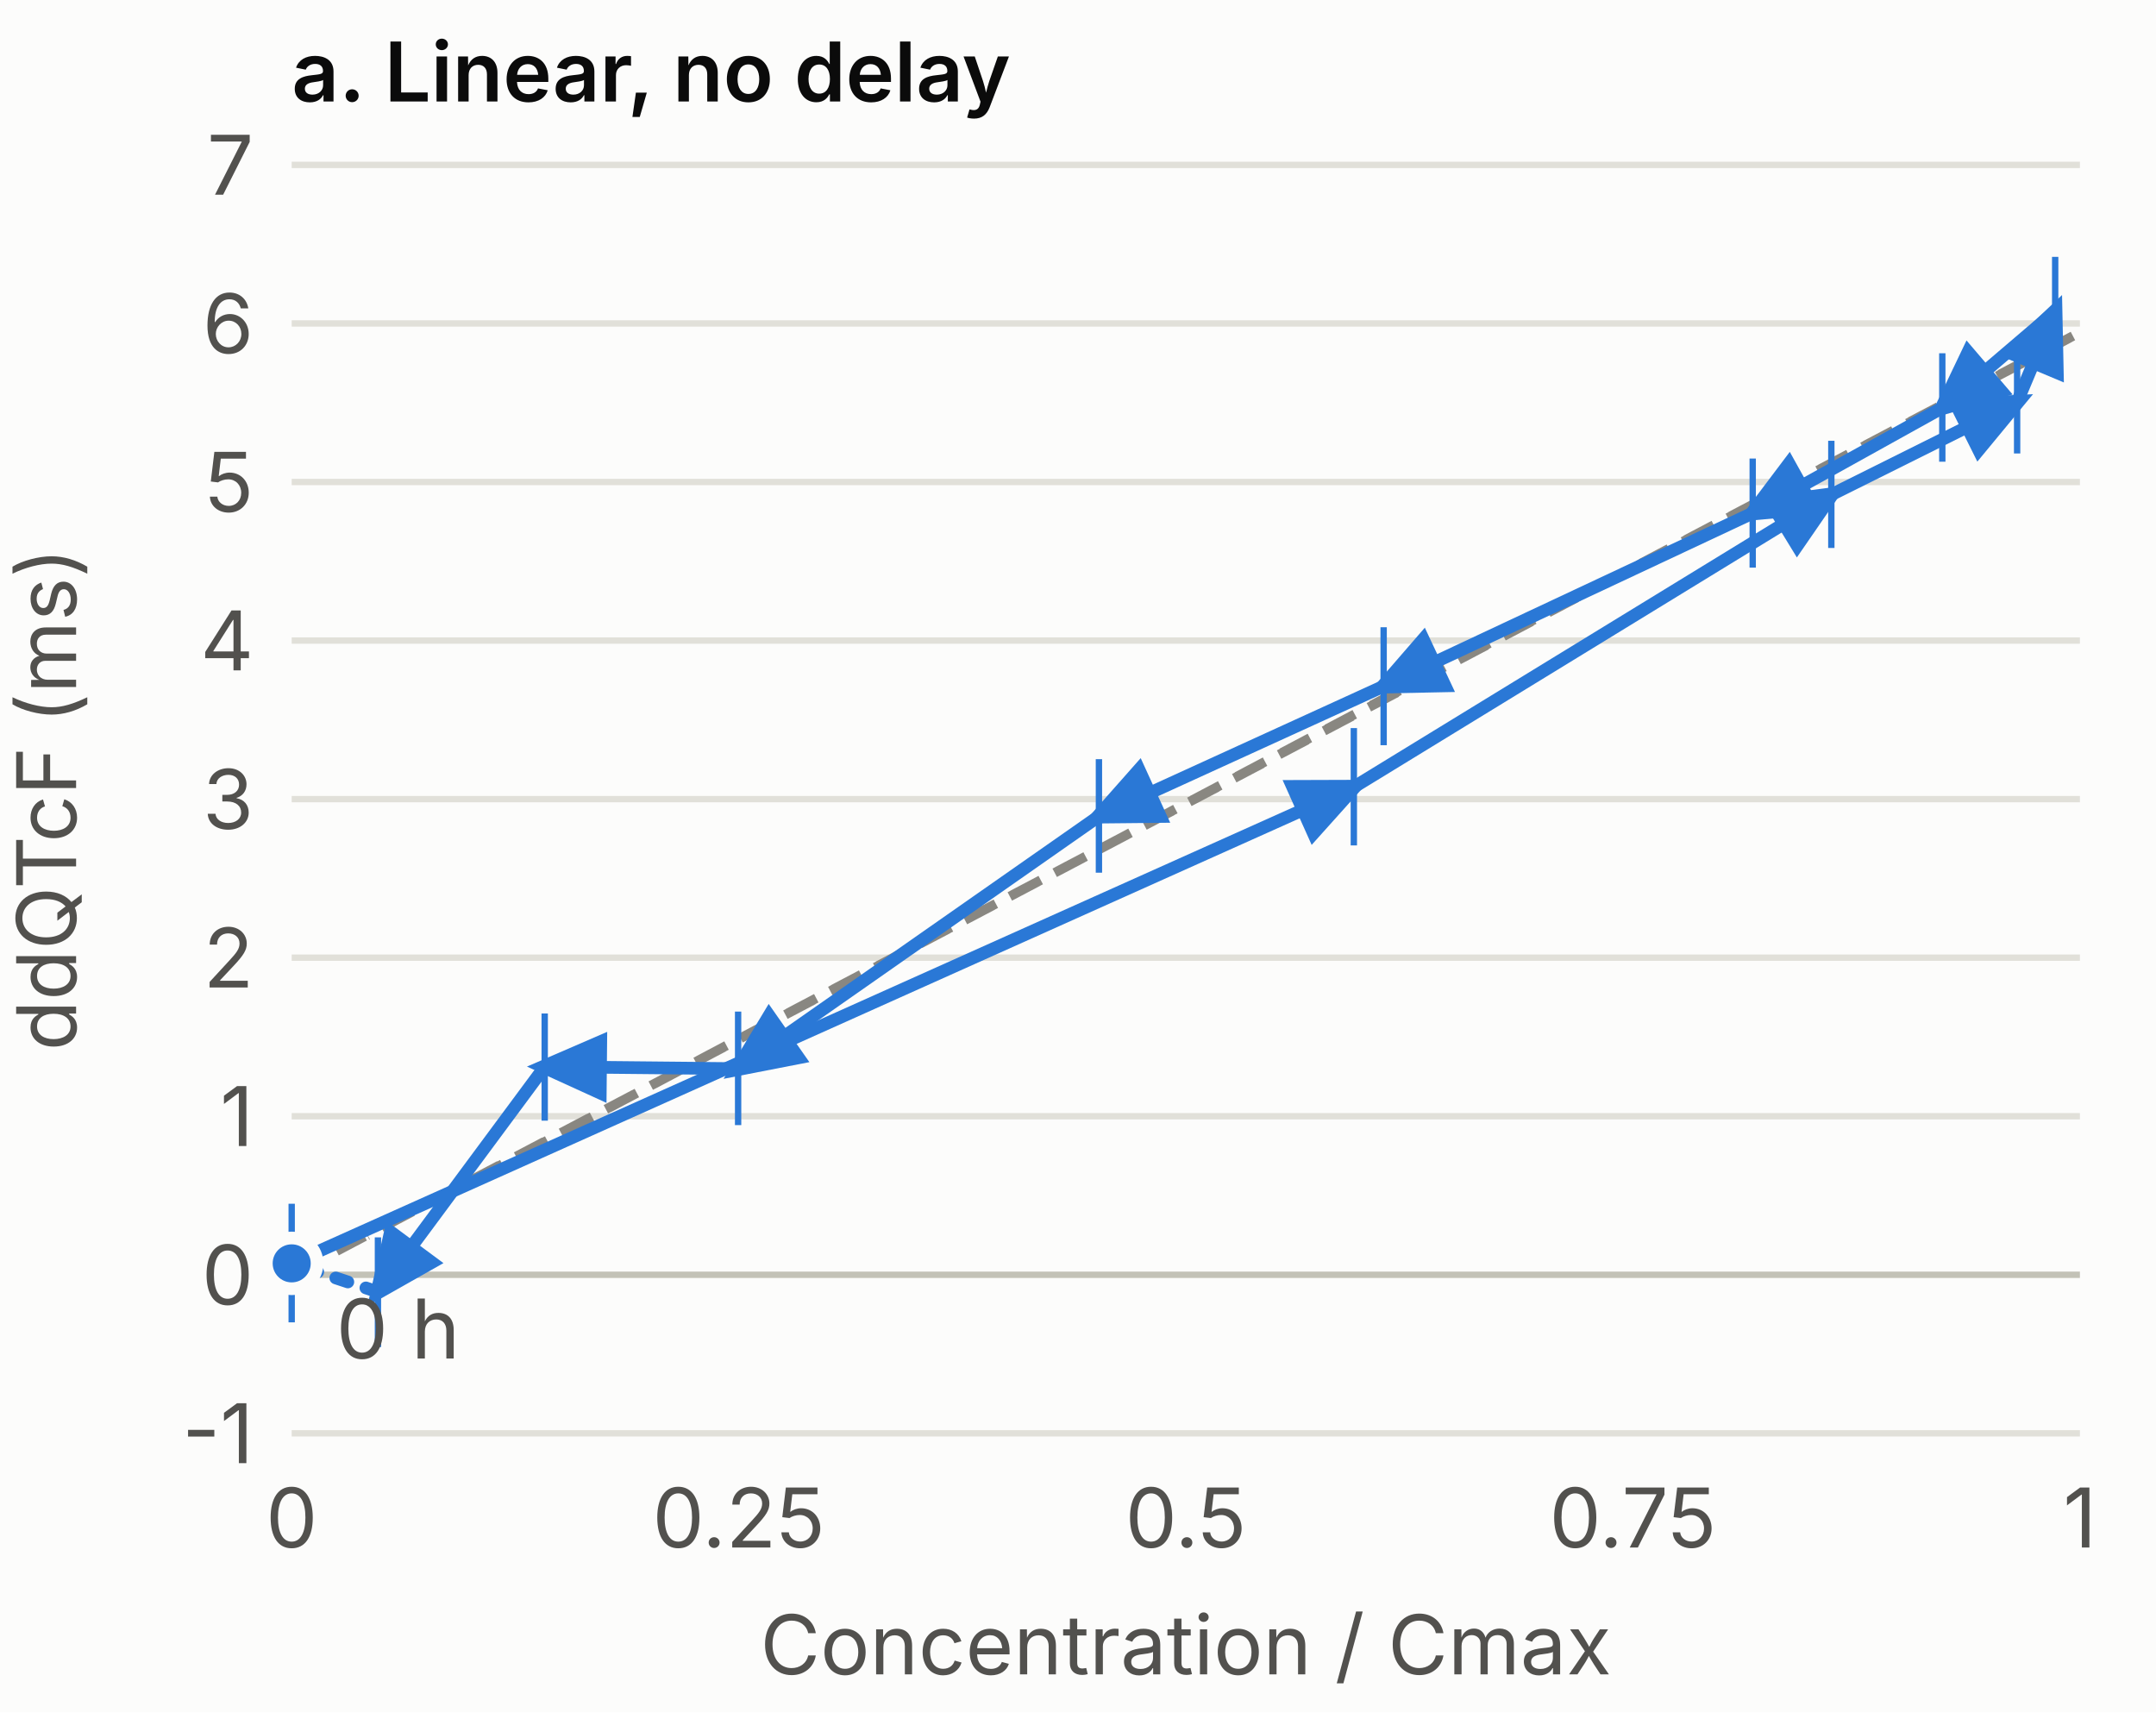
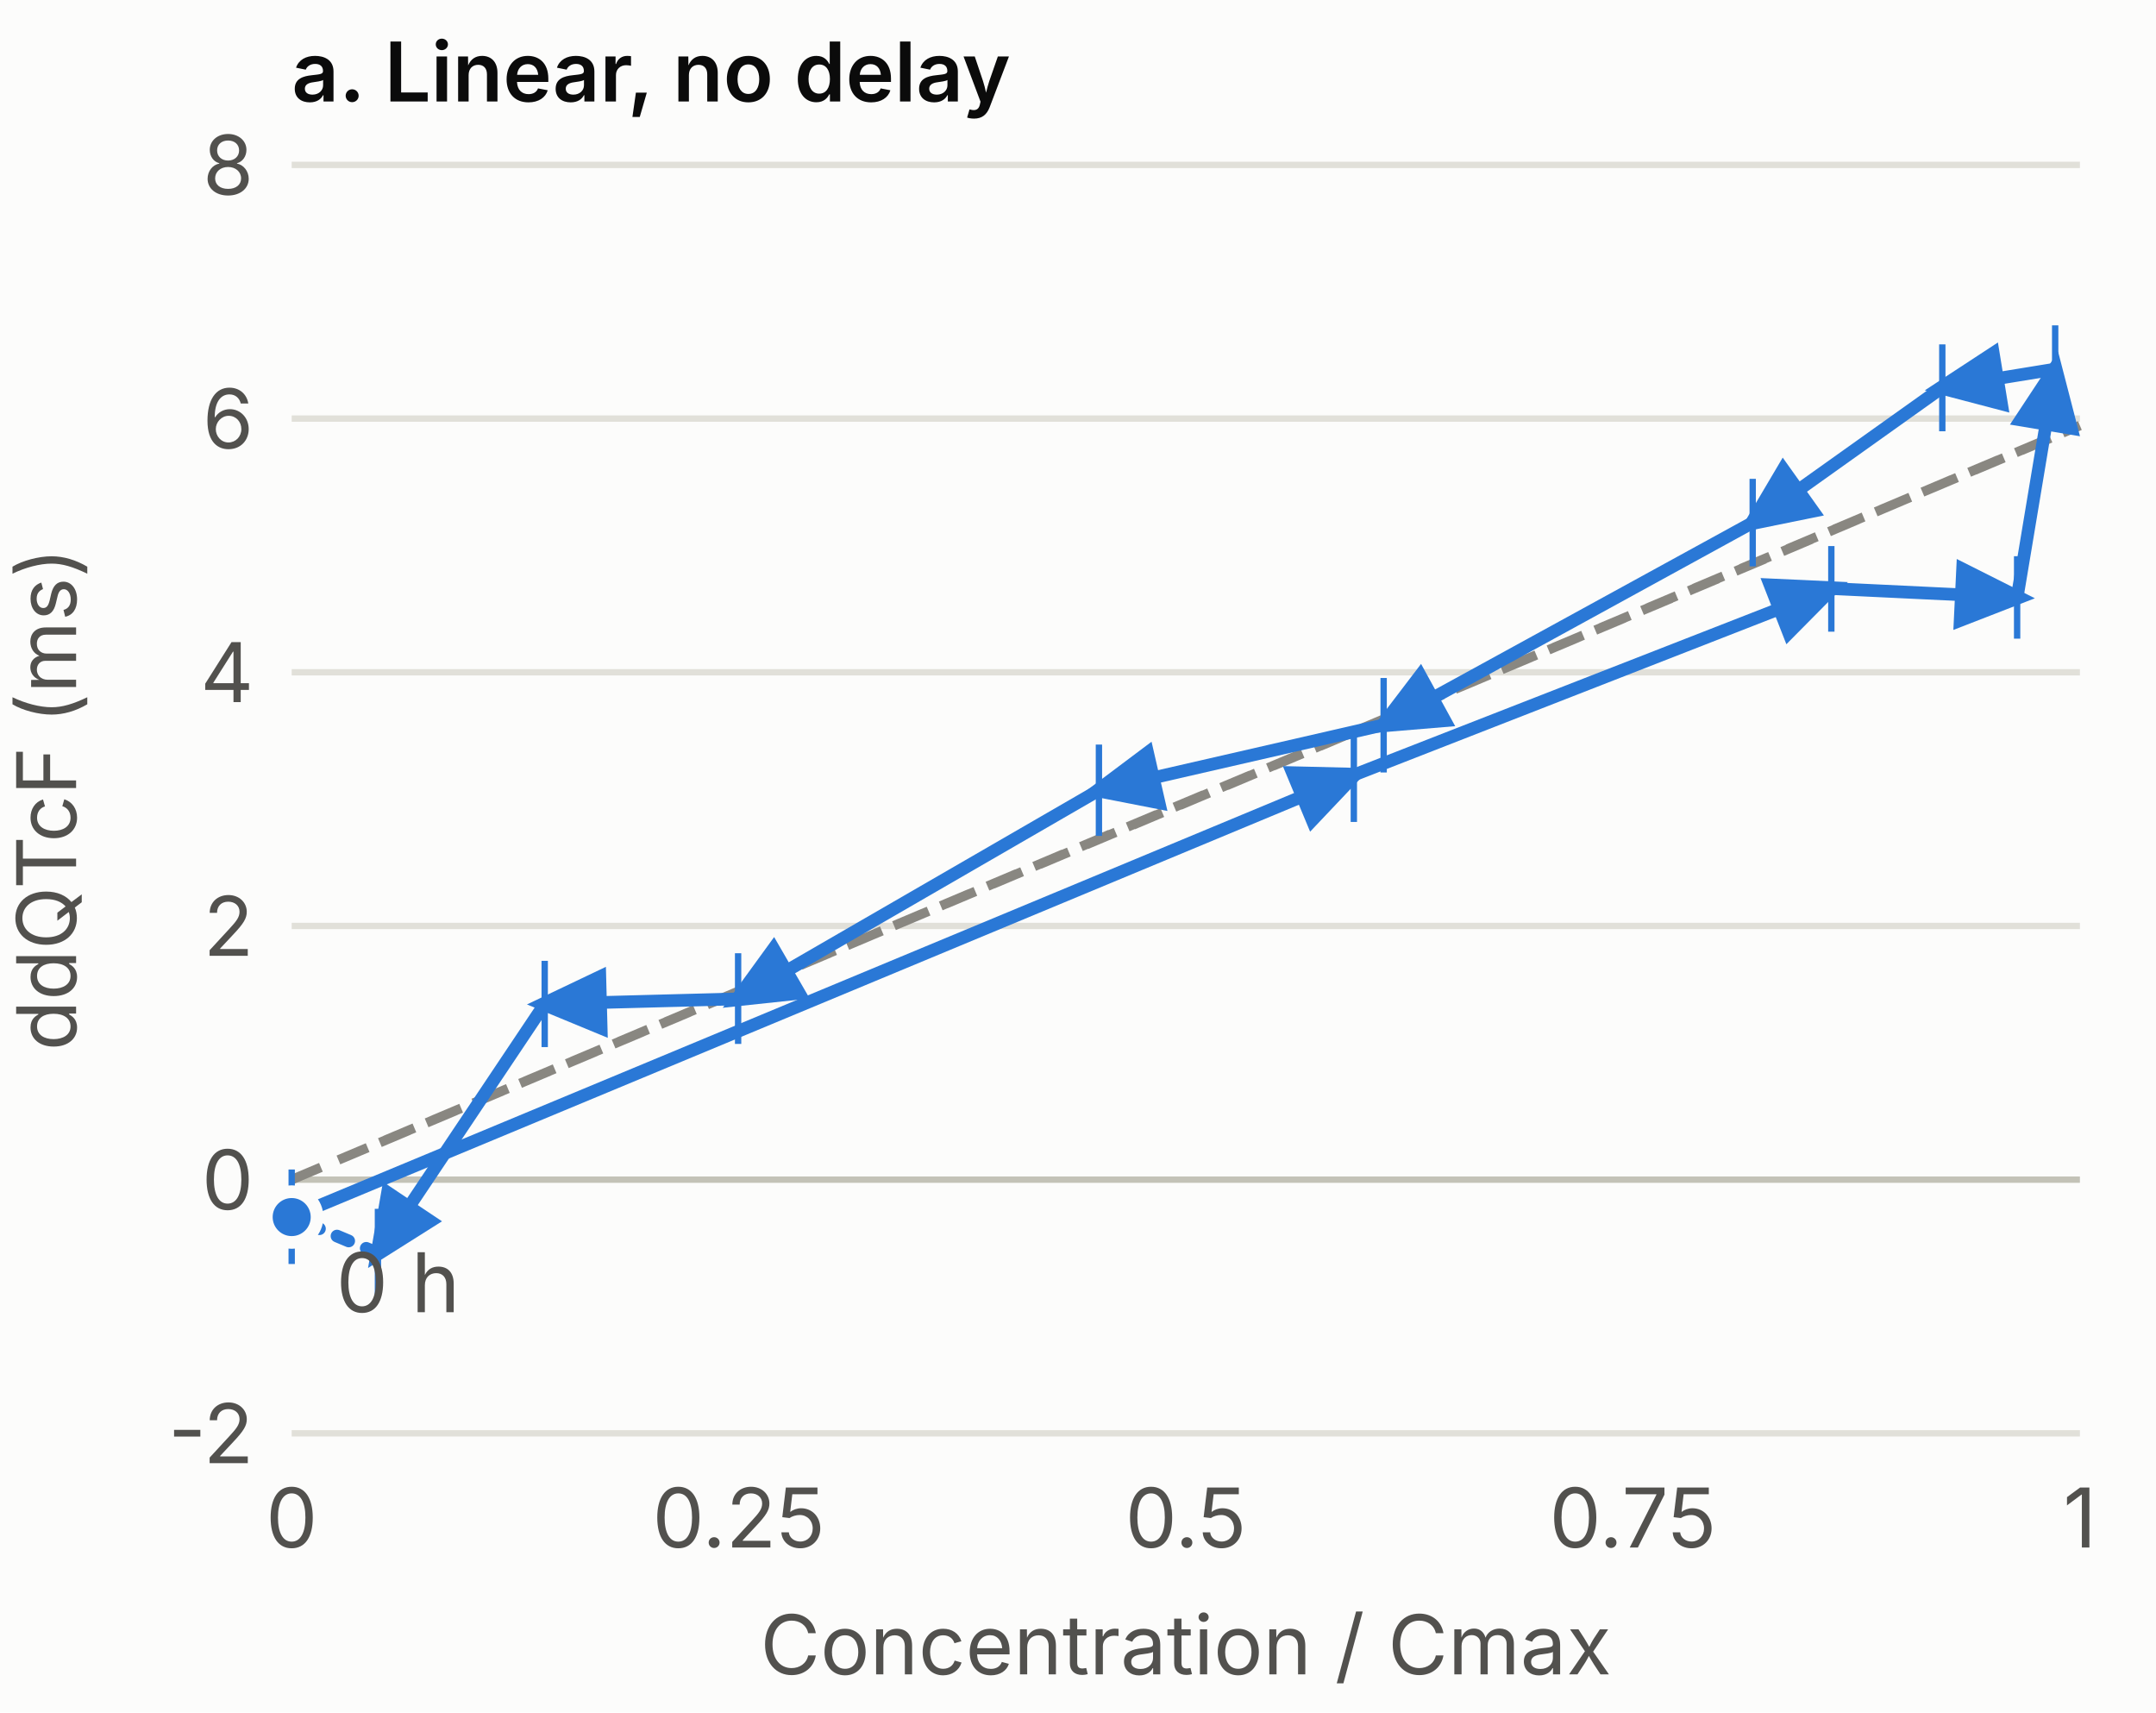
<svg xmlns="http://www.w3.org/2000/svg" viewBox="0 0 340 270" role="img" aria-labelledby="f2a-t f2a-d" class="chart">
  <style>.ax{stroke:#c3c2b7;stroke-width:1}.gr{stroke:#e1e0d9;stroke-width:1}.ref{stroke:#898781;stroke-width:1;stroke-dasharray:4 3}.tx{fill:#52514e;font:13px system-ui,-apple-system,'Segoe UI',sans-serif}.tt{fill:#0b0b0b;font:600 13px system-ui,-apple-system,'Segoe UI',sans-serif}.bg{fill:#fcfcfb}.s1{stroke:#2a78d6}.s2{stroke:#eb6834}.f1{fill:#2a78d6}.f2{fill:#eb6834}.ring{stroke:#fcfcfb;stroke-width:2}.ind{stroke:#898781}.find{fill:#898781}@media (prefers-color-scheme:dark){.ax{stroke:#383835}.gr{stroke:#2c2c2a}.tx{fill:#c3c2b7}.tt{fill:#f0efec}.bg{fill:#1a1a19}.s1{stroke:#3987e5}.s2{stroke:#d95926}.f1{fill:#3987e5}.f2{fill:#d95926}.ring{stroke:#1a1a19}}</style>
  <rect class="bg" width="340" height="270" />
  <defs>
    <marker id="f2a-a" viewBox="0 0 10 10" refX="7" refY="5" markerWidth="7" markerHeight="7" orient="auto-start-reverse">
      <path class="f1" d="M0,1 L9,5 L0,9 z" />
    </marker>
  </defs>
  <text class="tt" x="46.0" y="16">a. Linear, no delay</text>
  <line class="gr" x1="46.0" x2="328.0" y1="226.0" y2="226.0" />
-   <text class="tx" x="40.0" y="226.0" text-anchor="end" dominant-baseline="middle">-1</text>
-   <line class="ax" x1="46.0" x2="328.0" y1="201.0" y2="201.0" />
-   <text class="tx" x="40.0" y="201.0" text-anchor="end" dominant-baseline="middle">0</text>
-   <line class="gr" x1="46.0" x2="328.0" y1="176.0" y2="176.0" />
-   <text class="tx" x="40.0" y="176.0" text-anchor="end" dominant-baseline="middle">1</text>
-   <line class="gr" x1="46.0" x2="328.0" y1="151.0" y2="151.0" />
-   <text class="tx" x="40.0" y="151.0" text-anchor="end" dominant-baseline="middle">2</text>
-   <line class="gr" x1="46.0" x2="328.0" y1="126.0" y2="126.0" />
-   <text class="tx" x="40.0" y="126.0" text-anchor="end" dominant-baseline="middle">3</text>
-   <line class="gr" x1="46.0" x2="328.0" y1="101.0" y2="101.0" />
-   <text class="tx" x="40.0" y="101.0" text-anchor="end" dominant-baseline="middle">4</text>
-   <line class="gr" x1="46.0" x2="328.0" y1="76.0" y2="76.0" />
-   <text class="tx" x="40.0" y="76.0" text-anchor="end" dominant-baseline="middle">5</text>
-   <line class="gr" x1="46.0" x2="328.0" y1="51.0" y2="51.0" />
-   <text class="tx" x="40.0" y="51.0" text-anchor="end" dominant-baseline="middle">6</text>
+   <text class="tx" x="40.0" y="226.0" text-anchor="end" dominant-baseline="middle">-2</text>
+   <line class="ax" x1="46.0" x2="328.0" y1="186.0" y2="186.0" />
+   <text class="tx" x="40.0" y="186.0" text-anchor="end" dominant-baseline="middle">0</text>
+   <line class="gr" x1="46.0" x2="328.0" y1="146.0" y2="146.0" />
+   <text class="tx" x="40.0" y="146.0" text-anchor="end" dominant-baseline="middle">2</text>
+   <line class="gr" x1="46.0" x2="328.0" y1="106.0" y2="106.0" />
+   <text class="tx" x="40.0" y="106.0" text-anchor="end" dominant-baseline="middle">4</text>
+   <line class="gr" x1="46.0" x2="328.0" y1="66.0" y2="66.0" />
+   <text class="tx" x="40.0" y="66.0" text-anchor="end" dominant-baseline="middle">6</text>
  <line class="gr" x1="46.0" x2="328.0" y1="26.0" y2="26.0" />
-   <text class="tx" x="40.0" y="26.0" text-anchor="end" dominant-baseline="middle">7</text>
+   <text class="tx" x="40.0" y="26.0" text-anchor="end" dominant-baseline="middle">8</text>
  <text class="tx" x="46.0" y="244.0" text-anchor="middle">0</text>
  <text class="tx" x="116.5" y="244.0" text-anchor="middle">0.25</text>
  <text class="tx" x="187.0" y="244.0" text-anchor="middle">0.5</text>
  <text class="tx" x="257.5" y="244.0" text-anchor="middle">0.75</text>
  <text class="tx" x="328.0" y="244.0" text-anchor="middle">1</text>
  <text class="tx" x="187.0" y="264.0" text-anchor="middle">Concentration / Cmax</text>
  <text class="tx" transform="translate(12 126.0) rotate(-90)" text-anchor="middle">ddQTcF (ms)</text>
-   <polyline class="ind" fill="none" stroke-width="1.5" stroke-dasharray="5 3" points="46.0,201.0 210.4,114.4 288.7,73.1 320.7,56.3 328.0,52.4 310.7,61.5 280.5,77.4 222.0,108.2 176.6,132.2 117.7,163.2 85.4,180.3 57.9,194.8" />
-   <line class="s1" stroke-width="1" x1="46.0" x2="46.0" y1="208.5" y2="189.8" />
-   <line class="s1" stroke-width="1" x1="213.5" x2="213.5" y1="133.3" y2="114.8" />
-   <line class="s1" stroke-width="1" x1="288.8" x2="288.8" y1="86.4" y2="69.5" />
-   <line class="s1" stroke-width="1" x1="318.1" x2="318.1" y1="71.5" y2="55.2" />
-   <line class="s1" stroke-width="1" x1="324.1" x2="324.1" y1="57.8" y2="40.5" />
-   <line class="s1" stroke-width="1" x1="306.3" x2="306.3" y1="72.8" y2="55.7" />
-   <line class="s1" stroke-width="1" x1="276.4" x2="276.4" y1="89.5" y2="72.3" />
-   <line class="s1" stroke-width="1" x1="218.2" x2="218.2" y1="117.5" y2="98.9" />
-   <line class="s1" stroke-width="1" x1="173.3" x2="173.3" y1="137.6" y2="119.7" />
-   <line class="s1" stroke-width="1" x1="116.4" x2="116.4" y1="177.4" y2="159.5" />
-   <line class="s1" stroke-width="1" x1="85.9" x2="85.9" y1="176.7" y2="159.8" />
-   <line class="s1" stroke-width="1" x1="59.6" x2="59.6" y1="212.4" y2="195.1" />
-   <line class="s1" stroke-width="2" stroke-linecap="round" marker-end="url(#f2a-a)" x1="46.0" y1="199.2" x2="213.5" y2="124.1" />
-   <line class="s1" stroke-width="2" stroke-linecap="round" marker-end="url(#f2a-a)" x1="213.5" y1="124.1" x2="288.8" y2="78.0" />
-   <line class="s1" stroke-width="2" stroke-linecap="round" marker-end="url(#f2a-a)" x1="288.8" y1="78.0" x2="318.1" y2="63.4" />
-   <line class="s1" stroke-width="2" stroke-linecap="round" marker-end="url(#f2a-a)" x1="318.1" y1="63.4" x2="324.1" y2="49.1" />
-   <line class="s1" stroke-width="2" stroke-linecap="round" marker-end="url(#f2a-a)" x1="324.1" y1="49.1" x2="306.3" y2="64.3" />
-   <line class="s1" stroke-width="2" stroke-linecap="round" marker-end="url(#f2a-a)" x1="306.3" y1="64.3" x2="276.4" y2="80.9" />
-   <line class="s1" stroke-width="2" stroke-linecap="round" marker-end="url(#f2a-a)" x1="276.4" y1="80.9" x2="218.2" y2="108.2" />
-   <line class="s1" stroke-width="2" stroke-linecap="round" marker-end="url(#f2a-a)" x1="218.2" y1="108.2" x2="173.3" y2="128.7" />
-   <line class="s1" stroke-width="2" stroke-linecap="round" marker-end="url(#f2a-a)" x1="173.3" y1="128.7" x2="116.4" y2="168.5" />
-   <line class="s1" stroke-width="2" stroke-linecap="round" marker-end="url(#f2a-a)" x1="116.4" y1="168.5" x2="85.9" y2="168.2" />
-   <line class="s1" stroke-width="2" stroke-linecap="round" marker-end="url(#f2a-a)" x1="85.9" y1="168.2" x2="59.6" y2="203.7" />
-   <line class="s1" stroke-width="2" stroke-linecap="round" stroke-dasharray="2 3" x1="59.6" y1="203.7" x2="46.0" y2="199.2" />
-   <circle class="f1 ring" cx="46.0" cy="199.2" r="4" />
-   <text class="tx" x="53.0" y="214.2">0 h</text>
+   <polyline class="ind" fill="none" stroke-width="1.5" stroke-dasharray="5 3" points="46.0,186.0 210.4,116.7 288.7,83.7 320.7,70.2 328.0,67.1 310.7,74.4 280.5,87.2 222.0,111.8 176.6,130.9 117.7,155.8 85.4,169.4 57.9,181.0" />
+   <line class="s1" stroke-width="1" x1="46.0" x2="46.0" y1="199.3" y2="184.4" />
+   <line class="s1" stroke-width="1" x1="213.5" x2="213.5" y1="129.6" y2="114.8" />
+   <line class="s1" stroke-width="1" x1="288.8" x2="288.8" y1="99.6" y2="86.1" />
+   <line class="s1" stroke-width="1" x1="318.1" x2="318.1" y1="100.7" y2="87.7" />
+   <line class="s1" stroke-width="1" x1="324.1" x2="324.1" y1="65.1" y2="51.3" />
+   <line class="s1" stroke-width="1" x1="306.3" x2="306.3" y1="68.0" y2="54.3" />
+   <line class="s1" stroke-width="1" x1="276.4" x2="276.4" y1="89.3" y2="75.5" />
+   <line class="s1" stroke-width="1" x1="218.2" x2="218.2" y1="121.8" y2="106.9" />
+   <line class="s1" stroke-width="1" x1="173.3" x2="173.3" y1="131.8" y2="117.4" />
+   <line class="s1" stroke-width="1" x1="116.4" x2="116.4" y1="164.6" y2="150.3" />
+   <line class="s1" stroke-width="1" x1="85.9" x2="85.9" y1="165.1" y2="151.5" />
+   <line class="s1" stroke-width="1" x1="59.6" x2="59.6" y1="204.5" y2="190.6" />
+   <line class="s1" stroke-width="2" stroke-linecap="round" marker-end="url(#f2a-a)" x1="46.0" y1="191.9" x2="213.5" y2="122.2" />
+   <line class="s1" stroke-width="2" stroke-linecap="round" marker-end="url(#f2a-a)" x1="213.5" y1="122.2" x2="288.8" y2="92.8" />
+   <line class="s1" stroke-width="2" stroke-linecap="round" marker-end="url(#f2a-a)" x1="288.8" y1="92.8" x2="318.1" y2="94.2" />
+   <line class="s1" stroke-width="2" stroke-linecap="round" marker-end="url(#f2a-a)" x1="318.1" y1="94.2" x2="324.1" y2="58.2" />
+   <line class="s1" stroke-width="2" stroke-linecap="round" marker-end="url(#f2a-a)" x1="324.1" y1="58.2" x2="306.3" y2="61.1" />
+   <line class="s1" stroke-width="2" stroke-linecap="round" marker-end="url(#f2a-a)" x1="306.3" y1="61.1" x2="276.4" y2="82.4" />
+   <line class="s1" stroke-width="2" stroke-linecap="round" marker-end="url(#f2a-a)" x1="276.4" y1="82.4" x2="218.2" y2="114.3" />
+   <line class="s1" stroke-width="2" stroke-linecap="round" marker-end="url(#f2a-a)" x1="218.2" y1="114.3" x2="173.3" y2="124.6" />
+   <line class="s1" stroke-width="2" stroke-linecap="round" marker-end="url(#f2a-a)" x1="173.3" y1="124.6" x2="116.4" y2="157.5" />
+   <line class="s1" stroke-width="2" stroke-linecap="round" marker-end="url(#f2a-a)" x1="116.4" y1="157.5" x2="85.9" y2="158.3" />
+   <line class="s1" stroke-width="2" stroke-linecap="round" marker-end="url(#f2a-a)" x1="85.9" y1="158.3" x2="59.6" y2="197.6" />
+   <line class="s1" stroke-width="2" stroke-linecap="round" stroke-dasharray="2 3" x1="59.6" y1="197.6" x2="46.0" y2="191.9" />
+   <circle class="f1 ring" cx="46.0" cy="191.9" r="4" />
+   <text class="tx" x="53.0" y="206.9">0 h</text>
</svg>
